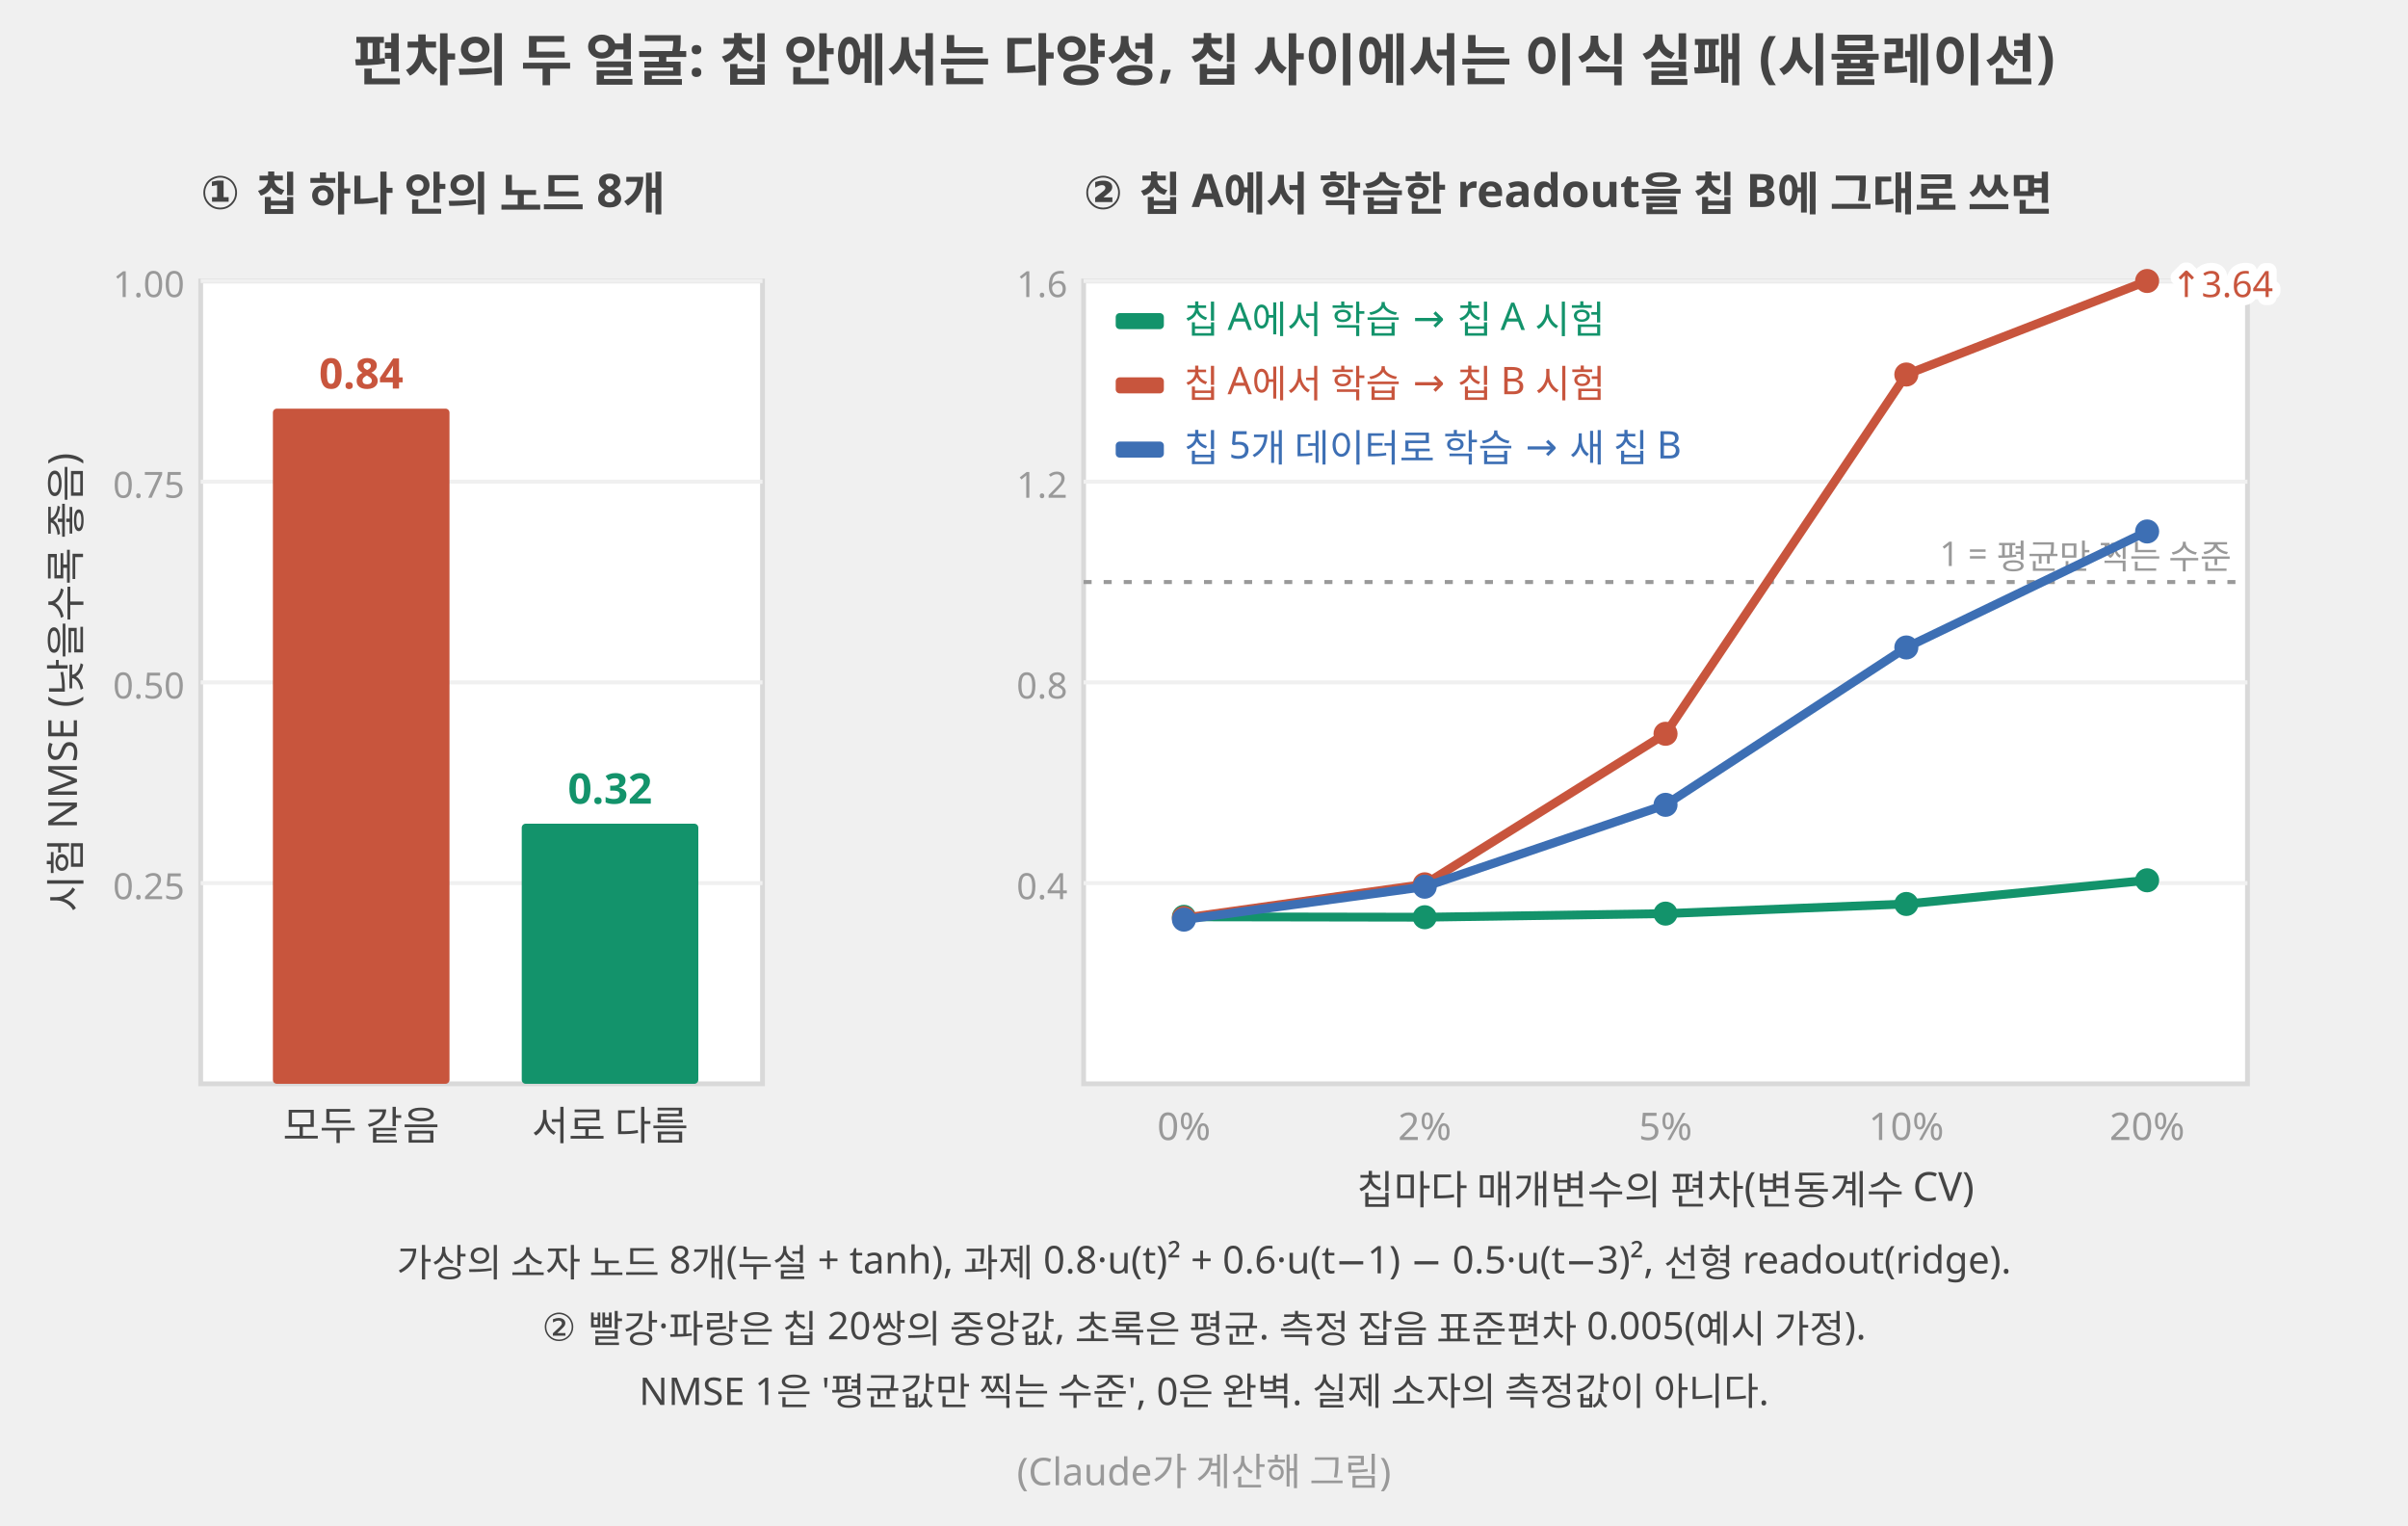
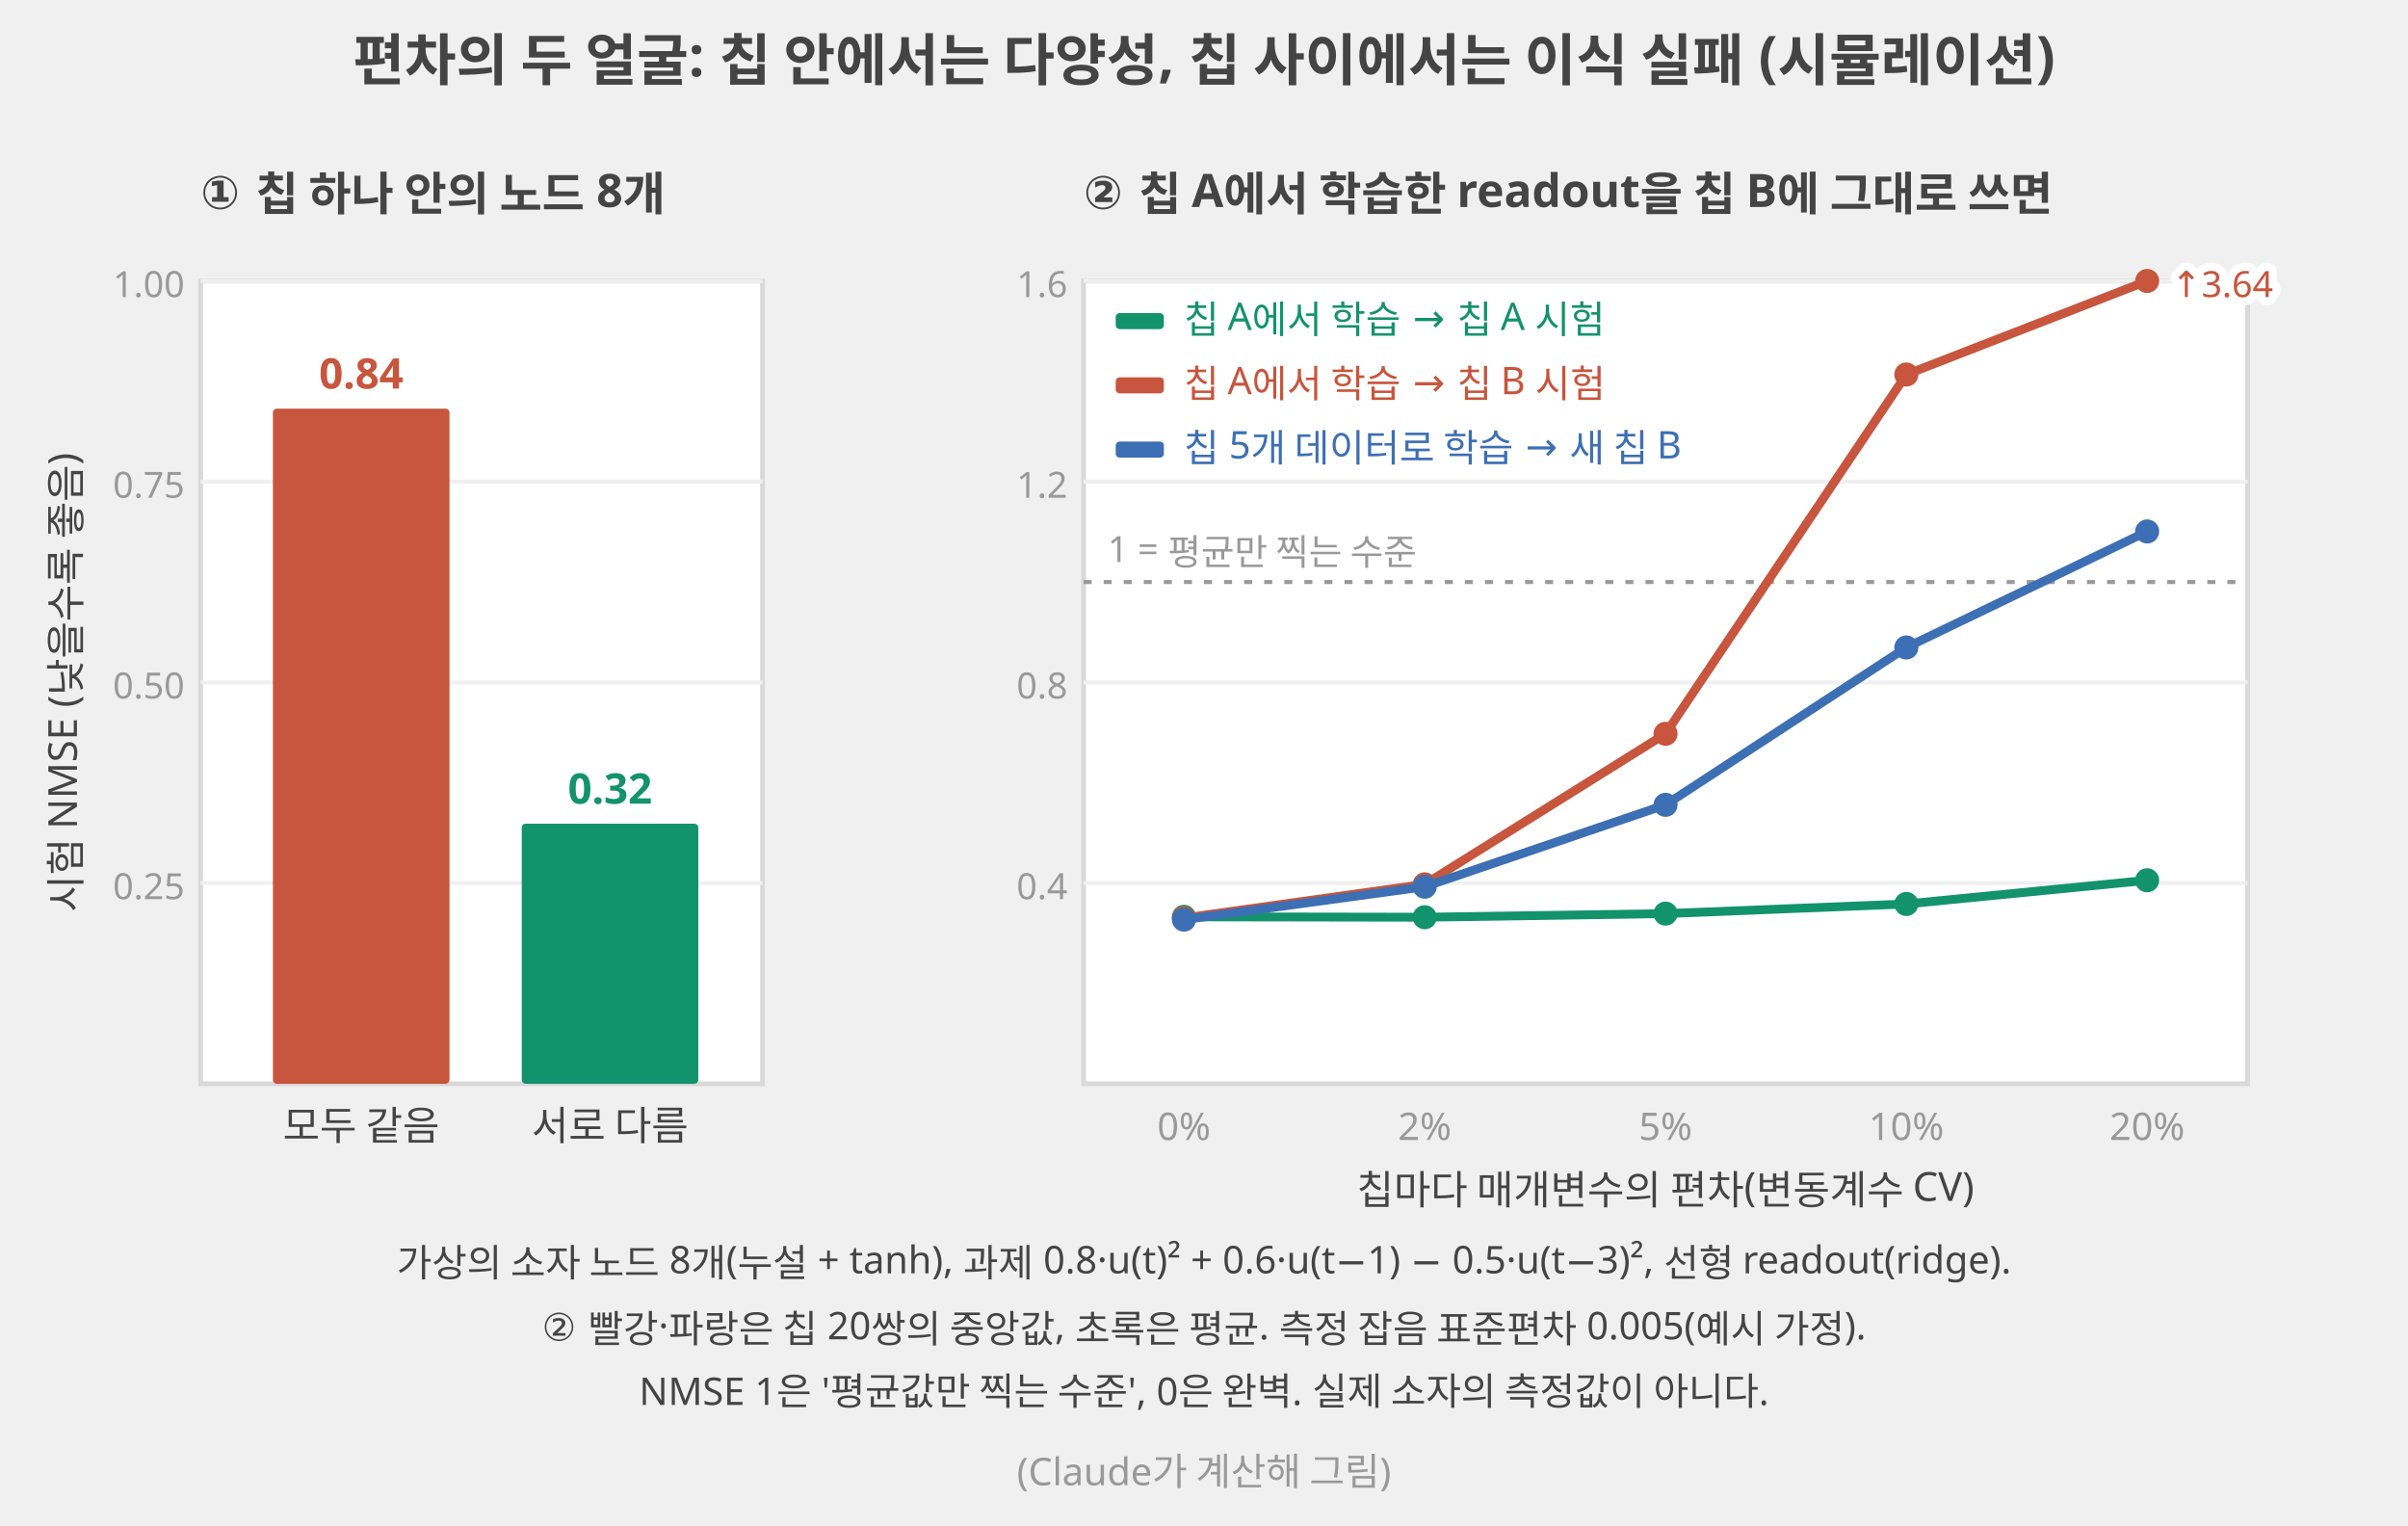
<svg xmlns="http://www.w3.org/2000/svg" viewBox="0 0 600 380" width="100%" font-family="Noto Sans KR, Malgun Gothic, sans-serif" font-size="13" fill="#444">
  <defs>
    <marker id="arr" viewBox="0 0 10 10" refX="9" refY="5" markerWidth="7" markerHeight="7" orient="auto-start-reverse">
      <path d="M0,0 L10,5 L0,10 z" fill="#444" />
    </marker>
  </defs>
  <text x="300.0" y="20.0" font-size="14" fill="#444" text-anchor="middle" font-weight="bold">편차의 두 얼굴: 칩 안에서는 다양성, 칩 사이에서는 이식 실패 (시뮬레이션)</text>
  <text x="50.0" y="52.0" font-size="11.5" fill="#444" text-anchor="start" font-weight="bold">① 칩 하나 안의 노드 8개</text>
  <rect x="50.0" y="70.0" width="140.0" height="200.0" rx="0" fill="#fff" stroke="#d9d9d9" stroke-width="1.2" />
  <line x1="50.0" y1="220.0" x2="190.0" y2="220.0" stroke="#f0f0f0" stroke-width="1" />
  <text x="46.0" y="224.0" font-size="9" fill="#999" text-anchor="end" font-weight="normal">0.25</text>
  <line x1="50.0" y1="170.0" x2="190.0" y2="170.0" stroke="#f0f0f0" stroke-width="1" />
  <text x="46.0" y="174.0" font-size="9" fill="#999" text-anchor="end" font-weight="normal">0.50</text>
  <line x1="50.0" y1="120.0" x2="190.0" y2="120.0" stroke="#f0f0f0" stroke-width="1" />
  <text x="46.0" y="124.0" font-size="9" fill="#999" text-anchor="end" font-weight="normal">0.75</text>
  <line x1="50.0" y1="70.0" x2="190.0" y2="70.0" stroke="#f0f0f0" stroke-width="1" />
  <text x="46.0" y="74.0" font-size="9" fill="#999" text-anchor="end" font-weight="normal">1.00</text>
  <rect x="68.0" y="101.8" width="44.0" height="168.2" rx="1" fill="#c8553d" stroke="none" stroke-width="1.2" />
  <text x="90.0" y="96.8" font-size="10.5" fill="#c8553d" text-anchor="middle" font-weight="bold">0.84</text>
  <text x="90.0" y="284.0" font-size="10" fill="#444" text-anchor="middle" font-weight="normal">모두 같음</text>
  <rect x="130.0" y="205.2" width="44.0" height="64.8" rx="1" fill="#13936b" stroke="none" stroke-width="1.2" />
  <text x="152.0" y="200.2" font-size="10.5" fill="#13936b" text-anchor="middle" font-weight="bold">0.32</text>
  <text x="152.0" y="284.0" font-size="10" fill="#444" text-anchor="middle" font-weight="normal">서로 다름</text>
  <text x="20.0" y="170.0" font-size="10" fill="#444" text-anchor="middle" font-weight="normal" transform="rotate(-90 20 170.0)">시험 NMSE (낮을수록 좋음)</text>
  <text x="270.0" y="52.0" font-size="11.5" fill="#444" text-anchor="start" font-weight="bold">② 칩 A에서 학습한 readout을 칩 B에 그대로 쓰면</text>
  <rect x="270.0" y="70.0" width="290.0" height="200.0" rx="0" fill="#fff" stroke="#d9d9d9" stroke-width="1.2" />
  <line x1="270.0" y1="220.0" x2="560.0" y2="220.0" stroke="#f0f0f0" stroke-width="1" />
  <text x="266.0" y="224.0" font-size="9" fill="#999" text-anchor="end" font-weight="normal">0.4</text>
  <line x1="270.0" y1="170.0" x2="560.0" y2="170.0" stroke="#f0f0f0" stroke-width="1" />
  <text x="266.0" y="174.0" font-size="9" fill="#999" text-anchor="end" font-weight="normal">0.8</text>
  <line x1="270.0" y1="120.0" x2="560.0" y2="120.0" stroke="#f0f0f0" stroke-width="1" />
  <text x="266.0" y="124.0" font-size="9" fill="#999" text-anchor="end" font-weight="normal">1.2</text>
  <line x1="270.0" y1="70.0" x2="560.0" y2="70.0" stroke="#f0f0f0" stroke-width="1" />
  <text x="266.0" y="74.0" font-size="9" fill="#999" text-anchor="end" font-weight="normal">1.6</text>
  <line x1="270.0" y1="145.0" x2="560.0" y2="145.0" stroke="#999" stroke-width="1" stroke-dasharray="2 3" />
-   <text x="556.0" y="141.0" font-size="8.5" fill="#999" text-anchor="end" font-weight="normal" stroke="#fff" stroke-width="4" paint-order="stroke" stroke-linejoin="round">1 = 평균만 찍는 수준</text>
+   <text x="276.0" y="140.0" font-size="9" fill="#999" text-anchor="start" font-weight="normal" stroke="#fff" stroke-width="4" paint-order="stroke" stroke-linejoin="round">1 = 평균만 찍는 수준</text>
  <text x="295.0" y="284.0" font-size="9.5" fill="#999" text-anchor="middle" font-weight="normal">0%</text>
  <text x="355.0" y="284.0" font-size="9.5" fill="#999" text-anchor="middle" font-weight="normal">2%</text>
  <text x="415.0" y="284.0" font-size="9.5" fill="#999" text-anchor="middle" font-weight="normal">5%</text>
  <text x="475.0" y="284.0" font-size="9.5" fill="#999" text-anchor="middle" font-weight="normal">10%</text>
  <text x="535.0" y="284.0" font-size="9.5" fill="#999" text-anchor="middle" font-weight="normal">20%</text>
  <text x="415.0" y="300.0" font-size="10" fill="#444" text-anchor="middle" font-weight="normal">칩마다 매개변수의 편차(변동계수 CV)</text>
  <polyline points="295.0,228.4 355.0,228.5 415.0,227.6 475.0,225.2 535.0,219.3" fill="none" stroke="#13936b" stroke-width="2.2" stroke-linejoin="round" />
  <circle cx="295.0" cy="228.4" r="3" fill="#13936b" />
  <circle cx="355.0" cy="228.5" r="3" fill="#13936b" />
  <circle cx="415.0" cy="227.6" r="3" fill="#13936b" />
  <circle cx="475.0" cy="225.2" r="3" fill="#13936b" />
  <circle cx="535.0" cy="219.3" r="3" fill="#13936b" />
  <rect x="278.0" y="78.0" width="12.0" height="4.0" rx="1" fill="#13936b" stroke="none" stroke-width="1.2" />
  <text x="295.0" y="83.0" font-size="9.5" fill="#13936b" text-anchor="start" font-weight="normal" stroke="#fff" stroke-width="4" paint-order="stroke" stroke-linejoin="round">칩 A에서 학습 → 칩 A 시험</text>
  <polyline points="295.0,228.7 355.0,220.3 415.0,182.8 475.0,93.3 535.0,70.0" fill="none" stroke="#c8553d" stroke-width="2.2" stroke-linejoin="round" />
  <circle cx="295.0" cy="228.7" r="3" fill="#c8553d" />
  <circle cx="355.0" cy="220.3" r="3" fill="#c8553d" />
  <circle cx="415.0" cy="182.8" r="3" fill="#c8553d" />
  <circle cx="475.0" cy="93.3" r="3" fill="#c8553d" />
  <circle cx="535.0" cy="70.0" r="3" fill="#c8553d" />
  <text x="541.0" y="74.0" font-size="9" fill="#c8553d" text-anchor="start" font-weight="normal" stroke="#fff" stroke-width="4" paint-order="stroke" stroke-linejoin="round">↑3.64</text>
  <rect x="278.0" y="94.0" width="12.0" height="4.0" rx="1" fill="#c8553d" stroke="none" stroke-width="1.2" />
  <text x="295.0" y="99.0" font-size="9.5" fill="#c8553d" text-anchor="start" font-weight="normal" stroke="#fff" stroke-width="4" paint-order="stroke" stroke-linejoin="round">칩 A에서 학습 → 칩 B 시험</text>
  <polyline points="295.0,229.1 355.0,220.9 415.0,200.5 475.0,161.3 535.0,132.4" fill="none" stroke="#3d6fb4" stroke-width="2.2" stroke-linejoin="round" />
  <circle cx="295.0" cy="229.1" r="3" fill="#3d6fb4" />
  <circle cx="355.0" cy="220.9" r="3" fill="#3d6fb4" />
  <circle cx="415.0" cy="200.5" r="3" fill="#3d6fb4" />
  <circle cx="475.0" cy="161.3" r="3" fill="#3d6fb4" />
  <circle cx="535.0" cy="132.4" r="3" fill="#3d6fb4" />
  <rect x="278.0" y="110.0" width="12.0" height="4.0" rx="1" fill="#3d6fb4" stroke="none" stroke-width="1.2" />
  <text x="295.0" y="115.0" font-size="9.5" fill="#3d6fb4" text-anchor="start" font-weight="normal" stroke="#fff" stroke-width="4" paint-order="stroke" stroke-linejoin="round">칩 5개 데이터로 학습 → 새 칩 B</text>
  <text x="300.0" y="318.0" font-size="9.5" fill="#444" text-anchor="middle" font-weight="normal">가상의 소자 노드 8개(누설 + tanh), 과제 0.8·u(t)² + 0.6·u(t−1) − 0.5·u(t−3)², 선형 readout(ridge).</text>
  <text x="300.0" y="334.0" font-size="9.5" fill="#444" text-anchor="middle" font-weight="normal">② 빨강·파랑은 칩 20쌍의 중앙값, 초록은 평균. 측정 잡음 표준편차 0.005(예시 가정).</text>
  <text x="300.0" y="350.0" font-size="9.5" fill="#444" text-anchor="middle" font-weight="normal">NMSE 1은 '평균값만 찍는 수준', 0은 완벽. 실제 소자의 측정값이 아니다.</text>
  <text x="300.0" y="370.0" font-size="9.5" fill="#999" text-anchor="middle" font-weight="normal">(Claude가 계산해 그림)</text>
</svg>
